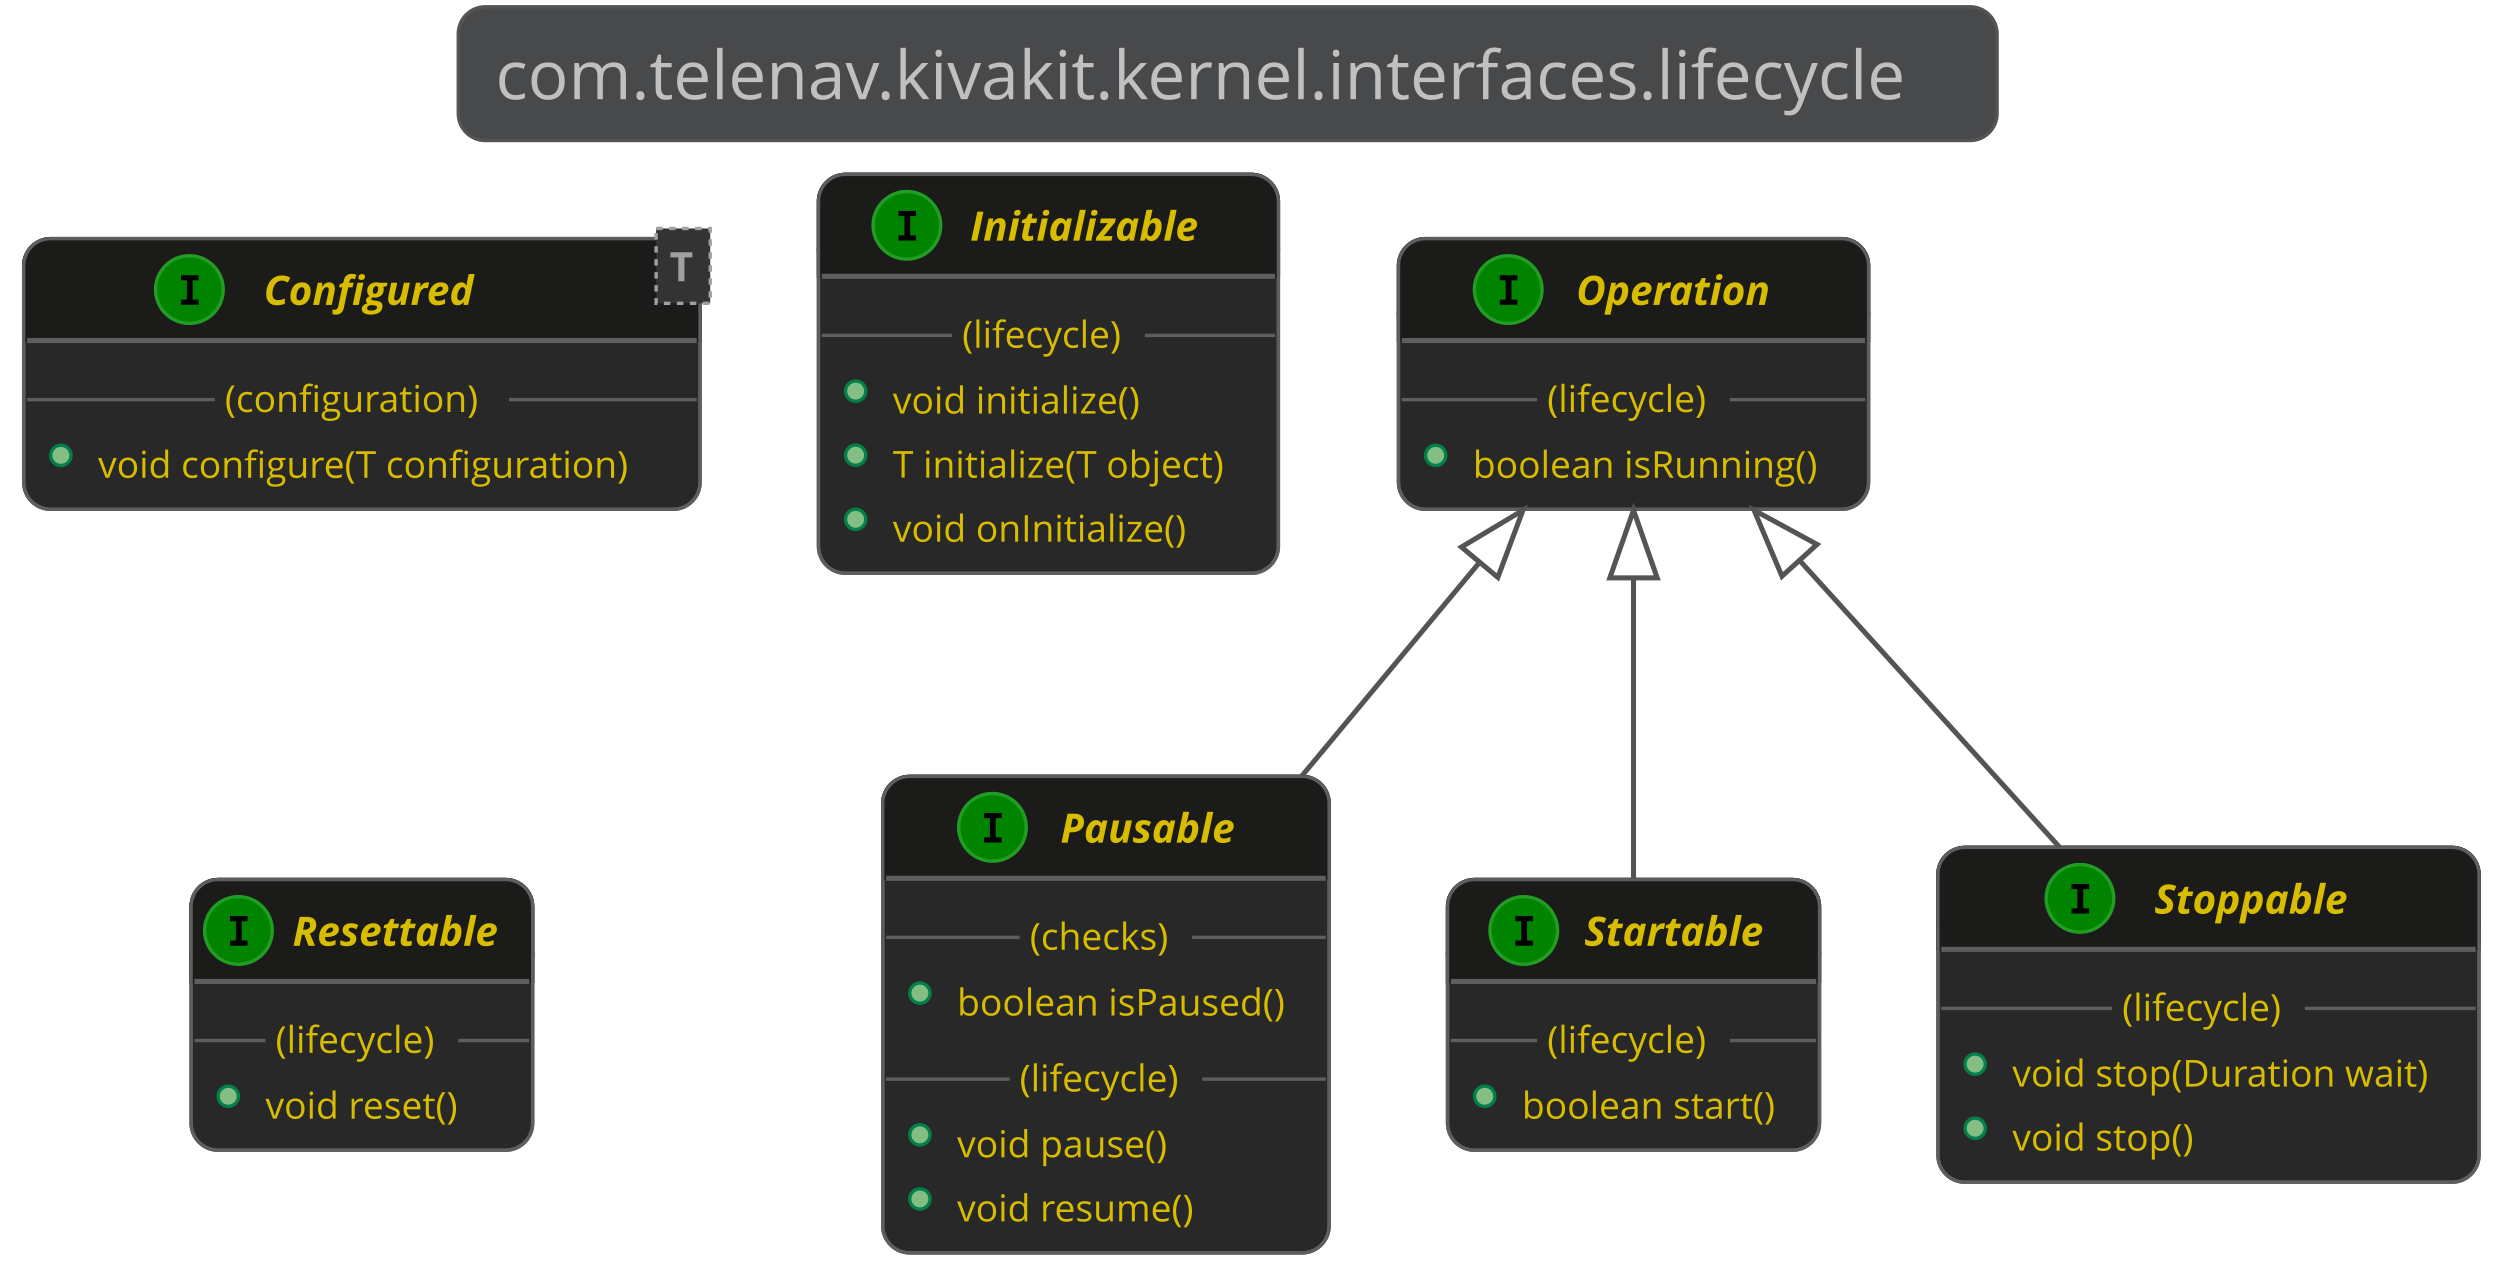
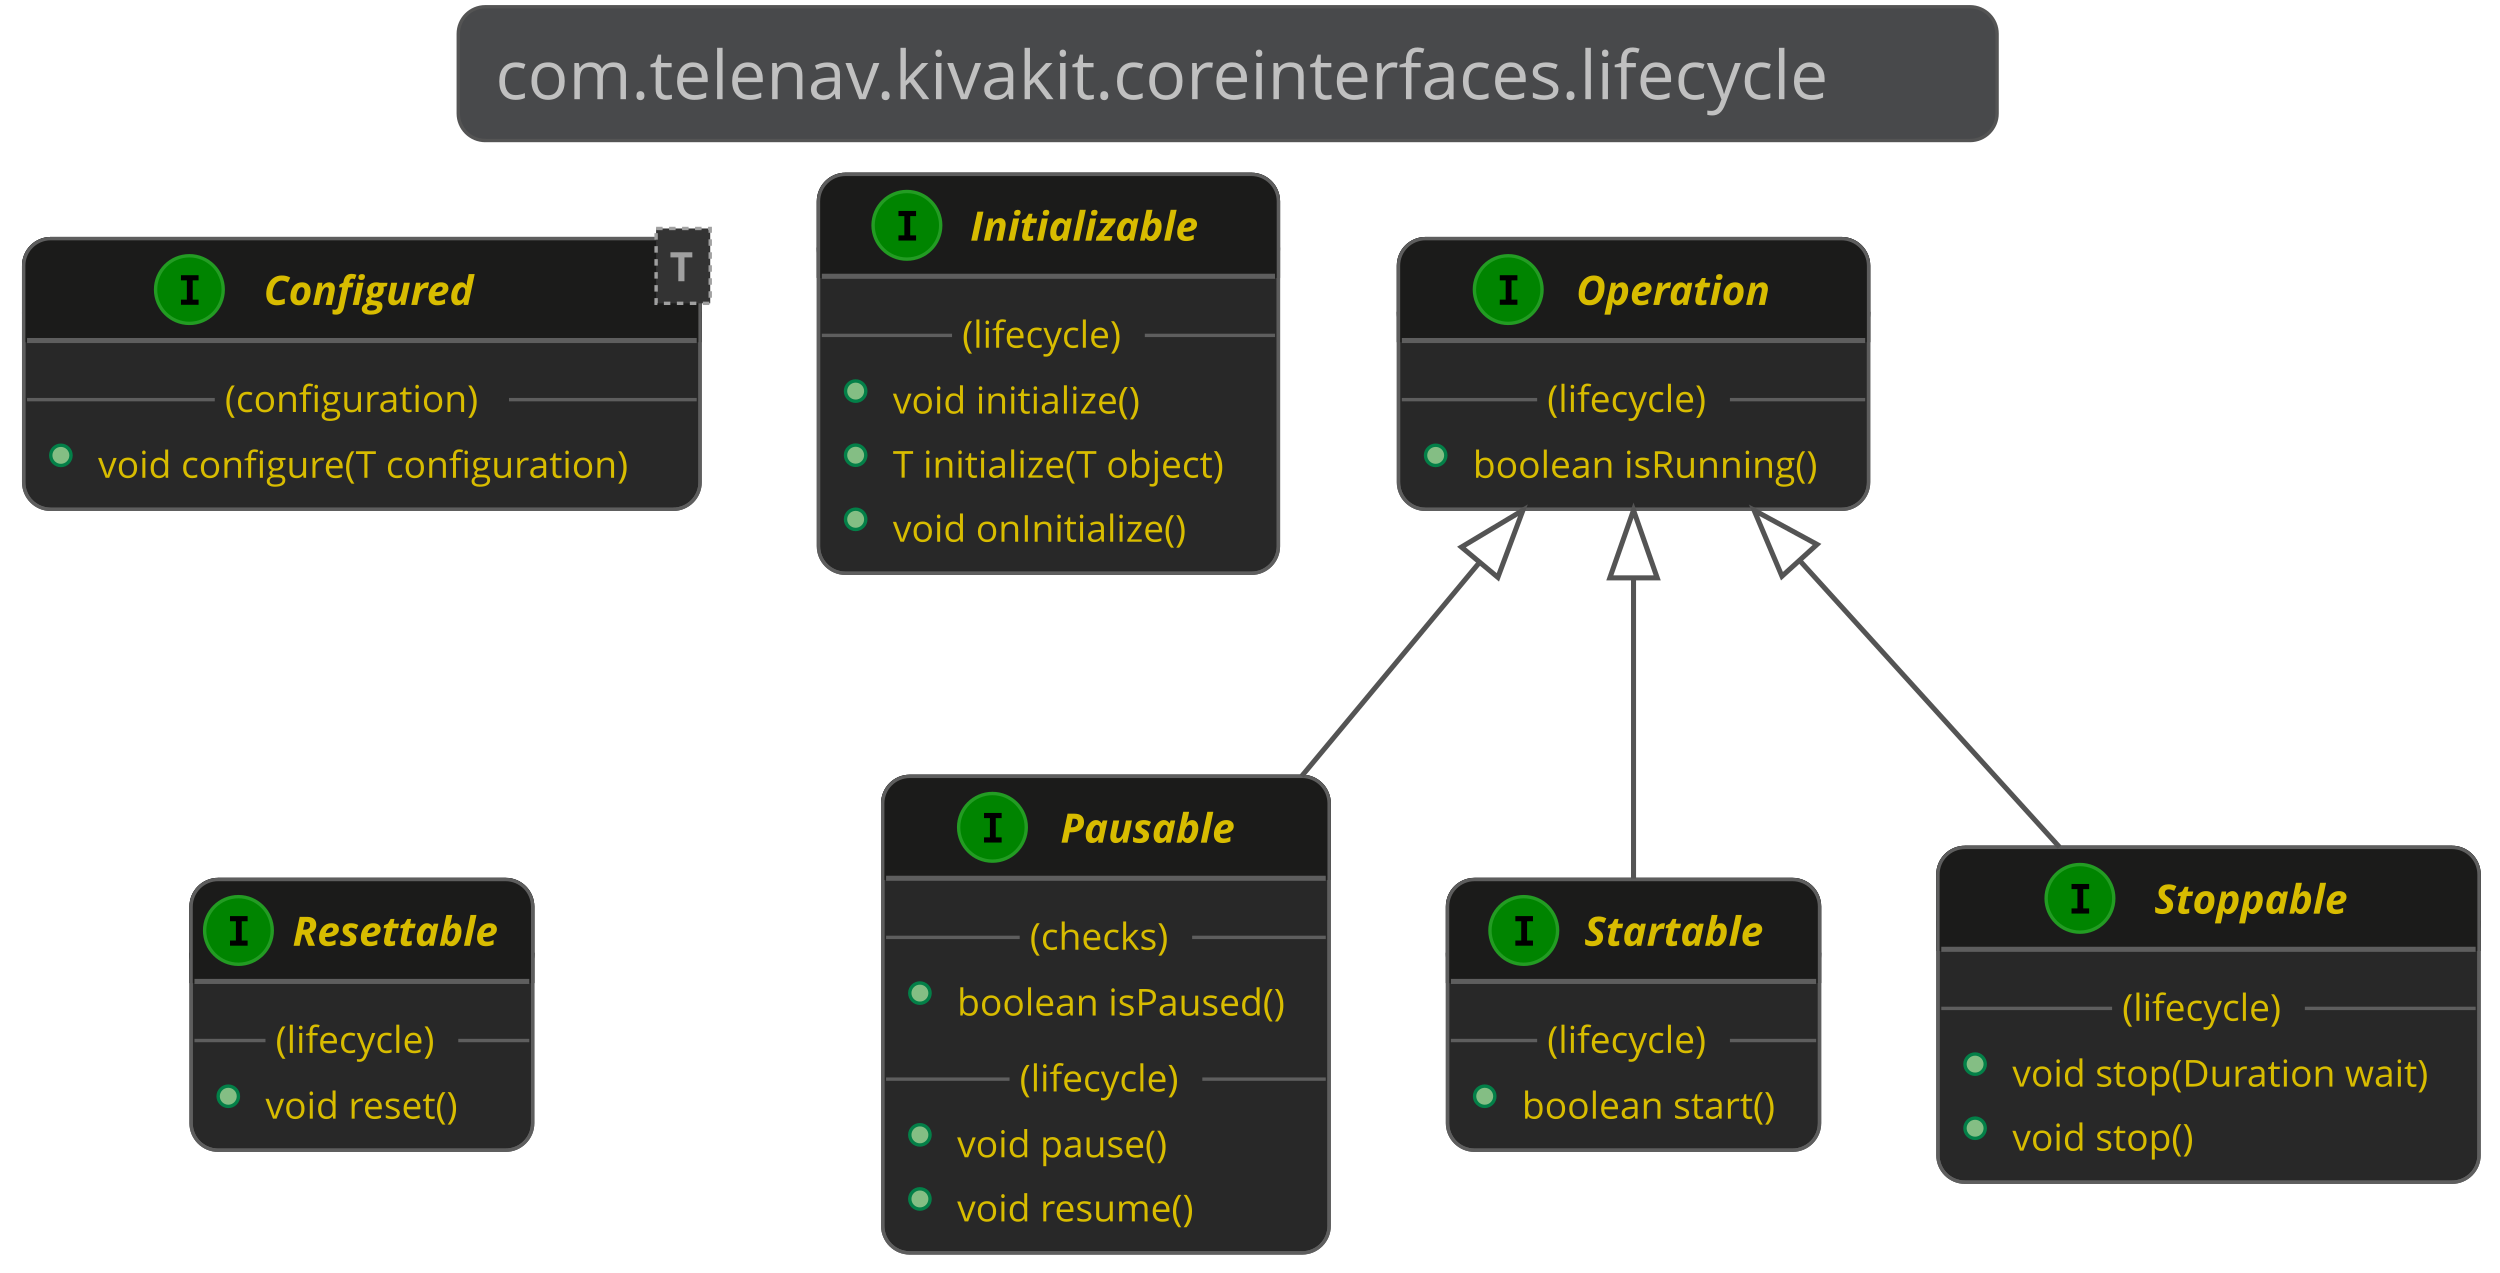
<svg xmlns="http://www.w3.org/2000/svg" contentScriptType="application/ecmascript" contentStyleType="text/css" height="392.708px" preserveAspectRatio="none" style="width:770px;height:392px;background:#333333;" version="1.1" viewBox="0 0 770 392" width="770.833px" zoomAndPan="magnify">
  <defs />
  <g>
    <rect fill="#48494B" height="41.203" rx="8.333" ry="8.333" style="stroke:#545454;stroke-width:1.042;" width="473.958" x="141.146" y="2.083" />
-     <text fill="#C0C0C0" font-family="Open Sans,Avenir,Nunito,Arial,Helvetica,SansSerif" font-size="20.833" lengthAdjust="spacing" textLength="451.042" x="152.604" y="30.558">com.telenav.kivakit.kernel.interfaces.lifecycle</text>
+     <text fill="#C0C0C0" font-family="Open Sans,Avenir,Nunito,Arial,Helvetica,SansSerif" font-size="20.833" lengthAdjust="spacing" textLength="451.042" x="152.604" y="30.558">com.telenav.kivakit.coreinterfaces.lifecycle</text>
    <rect codeLine="6" fill="#282828" height="83.378" id="Configured" rx="8.333" ry="8.333" style="stroke:#5E5E5E;stroke-width:1.042;" width="208.333" x="7.292" y="73.495" />
    <rect fill="#1B1B1A" height="31.388" rx="8.333" ry="8.333" style="stroke:#1B1B1A;stroke-width:1.042;" width="208.333" x="7.292" y="73.495" />
    <rect fill="#1B1B1A" height="8.333" style="stroke:#1B1B1A;stroke-width:1.042;" width="208.333" x="7.292" y="96.549" />
    <rect codeLine="6" fill="none" height="83.378" id="Configured" rx="8.333" ry="8.333" style="stroke:#5E5E5E;stroke-width:1.042;" width="208.333" x="7.292" y="73.495" />
    <ellipse cx="58.333" cy="89.189" fill="#008400" rx="10.417" ry="10.417" style="stroke:#239C23;stroke-width:1.042;" />
    <path d="M55.737,86.35 L55.737,84.764 L61.163,84.764 L61.163,86.35 L59.351,86.35 L59.351,92.289 L61.163,92.289 L61.163,93.876 L55.737,93.876 L55.737,92.289 L57.55,92.289 L57.55,86.35 Z " fill="#000000" />
    <text fill="#D8BC00" font-family="Open Sans,Avenir,Nunito,Arial,Helvetica,SansSerif" font-size="12.5" font-style="italic" font-weight="bold" lengthAdjust="spacing" textLength="72.917" x="81.25" y="93.913">Configured</text>
    <rect fill="#333333" height="23.055" style="stroke:#A0A0A0;stroke-width:1.042;stroke-dasharray:2.0,2.0;" width="16.667" x="202.083" y="70.37" />
    <text fill="#A0A0A0" font-family="Open Sans,Avenir,Nunito,Arial,Helvetica,SansSerif" font-size="12.5" font-weight="bold" lengthAdjust="spacing" textLength="8.333" x="206.25" y="86.621">T</text>
    <line style="stroke:#5E5E5E;stroke-width:1.562;" x1="8.333" x2="214.583" y1="104.883" y2="104.883" />
    <ellipse cx="18.75" cy="140.253" fill="#84BE84" rx="3.125" ry="3.125" style="stroke:#038048;stroke-width:1.042;" />
    <text fill="#D8BC00" font-family="Open Sans,Avenir,Nunito,Arial,Helvetica,SansSerif" font-size="11.458" lengthAdjust="spacing" textLength="176.042" x="30.208" y="147.164">void configure(T configuration)</text>
    <line style="stroke:#5E5E5E;stroke-width:1.042;" x1="8.333" x2="66.146" y1="123.089" y2="123.089" />
    <text fill="#D8BC00" font-family="Open Sans,Avenir,Nunito,Arial,Helvetica,SansSerif" font-size="11.458" lengthAdjust="spacing" textLength="84.375" x="69.271" y="126.898">(configuration)</text>
    <line style="stroke:#5E5E5E;stroke-width:1.042;" x1="156.771" x2="214.583" y1="123.089" y2="123.089" />
    <rect codeLine="12" fill="#282828" height="122.868" id="Initializable" rx="8.333" ry="8.333" style="stroke:#5E5E5E;stroke-width:1.042;" width="141.667" x="252.083" y="53.703" />
    <rect fill="#1B1B1A" height="31.388" rx="8.333" ry="8.333" style="stroke:#1B1B1A;stroke-width:1.042;" width="141.667" x="252.083" y="53.703" />
    <rect fill="#1B1B1A" height="8.333" style="stroke:#1B1B1A;stroke-width:1.042;" width="141.667" x="252.083" y="76.758" />
    <rect codeLine="12" fill="none" height="122.868" id="Initializable" rx="8.333" ry="8.333" style="stroke:#5E5E5E;stroke-width:1.042;" width="141.667" x="252.083" y="53.703" />
    <ellipse cx="279.323" cy="69.397" fill="#008400" rx="10.417" ry="10.417" style="stroke:#239C23;stroke-width:1.042;" />
    <path d="M276.727,66.559 L276.727,64.972 L282.153,64.972 L282.153,66.559 L280.34,66.559 L280.34,72.498 L282.153,72.498 L282.153,74.085 L276.727,74.085 L276.727,72.498 L278.54,72.498 L278.54,66.559 Z " fill="#000000" />
    <text fill="#D8BC00" font-family="Open Sans,Avenir,Nunito,Arial,Helvetica,SansSerif" font-size="12.5" font-style="italic" font-weight="bold" lengthAdjust="spacing" textLength="76.042" x="298.802" y="74.121">Initializable</text>
    <line style="stroke:#5E5E5E;stroke-width:1.562;" x1="253.125" x2="392.708" y1="85.091" y2="85.091" />
    <ellipse cx="263.542" cy="120.461" fill="#84BE84" rx="3.125" ry="3.125" style="stroke:#038048;stroke-width:1.042;" />
    <text fill="#D8BC00" font-family="Open Sans,Avenir,Nunito,Arial,Helvetica,SansSerif" font-size="11.458" lengthAdjust="spacing" textLength="81.25" x="275" y="127.372">void initialize()</text>
    <ellipse cx="263.542" cy="140.206" fill="#84BE84" rx="3.125" ry="3.125" style="stroke:#038048;stroke-width:1.042;" />
    <text fill="#D8BC00" font-family="Open Sans,Avenir,Nunito,Arial,Helvetica,SansSerif" font-size="11.458" lengthAdjust="spacing" textLength="109.375" x="275" y="147.117">T initialize(T object)</text>
    <ellipse cx="263.542" cy="159.951" fill="#84BE84" rx="3.125" ry="3.125" style="stroke:#038048;stroke-width:1.042;" />
    <text fill="#D8BC00" font-family="Open Sans,Avenir,Nunito,Arial,Helvetica,SansSerif" font-size="11.458" lengthAdjust="spacing" textLength="95.833" x="275" y="166.862">void onInitialize()</text>
    <line style="stroke:#5E5E5E;stroke-width:1.042;" x1="253.125" x2="293.229" y1="103.297" y2="103.297" />
    <text fill="#D8BC00" font-family="Open Sans,Avenir,Nunito,Arial,Helvetica,SansSerif" font-size="11.458" lengthAdjust="spacing" textLength="53.125" x="296.354" y="107.106">(lifecycle)</text>
    <line style="stroke:#5E5E5E;stroke-width:1.042;" x1="352.604" x2="392.708" y1="103.297" y2="103.297" />
    <rect codeLine="51" fill="#282828" height="83.378" id="Operation" rx="8.333" ry="8.333" style="stroke:#5E5E5E;stroke-width:1.042;" width="144.792" x="430.729" y="73.495" />
    <rect fill="#1B1B1A" height="31.388" rx="8.333" ry="8.333" style="stroke:#1B1B1A;stroke-width:1.042;" width="144.792" x="430.729" y="73.495" />
    <rect fill="#1B1B1A" height="8.333" style="stroke:#1B1B1A;stroke-width:1.042;" width="144.792" x="430.729" y="96.549" />
    <rect codeLine="51" fill="none" height="83.378" id="Operation" rx="8.333" ry="8.333" style="stroke:#5E5E5E;stroke-width:1.042;" width="144.792" x="430.729" y="73.495" />
    <ellipse cx="464.531" cy="89.189" fill="#008400" rx="10.417" ry="10.417" style="stroke:#239C23;stroke-width:1.042;" />
    <path d="M461.935,86.35 L461.935,84.764 L467.361,84.764 L467.361,86.35 L465.548,86.35 L465.548,92.289 L467.361,92.289 L467.361,93.876 L461.935,93.876 L461.935,92.289 L463.748,92.289 L463.748,86.35 Z " fill="#000000" />
    <text fill="#D8BC00" font-family="Open Sans,Avenir,Nunito,Arial,Helvetica,SansSerif" font-size="12.5" font-style="italic" font-weight="bold" lengthAdjust="spacing" textLength="64.583" x="485.469" y="93.913">Operation</text>
    <line style="stroke:#5E5E5E;stroke-width:1.562;" x1="431.771" x2="574.479" y1="104.883" y2="104.883" />
    <ellipse cx="442.188" cy="140.253" fill="#84BE84" rx="3.125" ry="3.125" style="stroke:#038048;stroke-width:1.042;" />
    <text fill="#D8BC00" font-family="Open Sans,Avenir,Nunito,Arial,Helvetica,SansSerif" font-size="11.458" lengthAdjust="spacing" textLength="112.5" x="453.646" y="147.164">boolean isRunning()</text>
    <line style="stroke:#5E5E5E;stroke-width:1.042;" x1="431.771" x2="473.438" y1="123.089" y2="123.089" />
    <text fill="#D8BC00" font-family="Open Sans,Avenir,Nunito,Arial,Helvetica,SansSerif" font-size="11.458" lengthAdjust="spacing" textLength="53.125" x="476.562" y="126.898">(lifecycle)</text>
    <line style="stroke:#5E5E5E;stroke-width:1.042;" x1="532.812" x2="574.479" y1="123.089" y2="123.089" />
    <rect codeLine="28" fill="#282828" height="146.779" id="Pausable" rx="8.333" ry="8.333" style="stroke:#5E5E5E;stroke-width:1.042;" width="137.5" x="271.875" y="239.119" />
    <rect fill="#1B1B1A" height="31.388" rx="8.333" ry="8.333" style="stroke:#1B1B1A;stroke-width:1.042;" width="137.5" x="271.875" y="239.119" />
    <rect fill="#1B1B1A" height="8.333" style="stroke:#1B1B1A;stroke-width:1.042;" width="137.5" x="271.875" y="262.175" />
    <rect codeLine="28" fill="none" height="146.779" id="Pausable" rx="8.333" ry="8.333" style="stroke:#5E5E5E;stroke-width:1.042;" width="137.5" x="271.875" y="239.119" />
    <ellipse cx="305.677" cy="254.814" fill="#008400" rx="10.417" ry="10.417" style="stroke:#239C23;stroke-width:1.042;" />
    <path d="M303.081,251.976 L303.081,250.389 L308.507,250.389 L308.507,251.976 L306.694,251.976 L306.694,257.914 L308.507,257.914 L308.507,259.501 L303.081,259.501 L303.081,257.914 L304.894,257.914 L304.894,251.976 Z " fill="#000000" />
    <text fill="#D8BC00" font-family="Open Sans,Avenir,Nunito,Arial,Helvetica,SansSerif" font-size="12.5" font-style="italic" font-weight="bold" lengthAdjust="spacing" textLength="57.292" x="326.615" y="259.538">Pausable</text>
    <line style="stroke:#5E5E5E;stroke-width:1.562;" x1="272.917" x2="408.333" y1="270.508" y2="270.508" />
    <ellipse cx="283.333" cy="305.878" fill="#84BE84" rx="3.125" ry="3.125" style="stroke:#038048;stroke-width:1.042;" />
    <text fill="#D8BC00" font-family="Open Sans,Avenir,Nunito,Arial,Helvetica,SansSerif" font-size="11.458" lengthAdjust="spacing" textLength="105.208" x="294.792" y="312.789">boolean isPaused()</text>
    <line style="stroke:#5E5E5E;stroke-width:1.042;" x1="272.917" x2="314.062" y1="288.714" y2="288.714" />
    <text fill="#D8BC00" font-family="Open Sans,Avenir,Nunito,Arial,Helvetica,SansSerif" font-size="11.458" lengthAdjust="spacing" textLength="46.875" x="317.188" y="292.523">(checks)</text>
    <line style="stroke:#5E5E5E;stroke-width:1.042;" x1="367.188" x2="408.333" y1="288.714" y2="288.714" />
    <ellipse cx="283.333" cy="349.534" fill="#84BE84" rx="3.125" ry="3.125" style="stroke:#038048;stroke-width:1.042;" />
    <text fill="#D8BC00" font-family="Open Sans,Avenir,Nunito,Arial,Helvetica,SansSerif" font-size="11.458" lengthAdjust="spacing" textLength="68.75" x="294.792" y="356.445">void pause()</text>
    <ellipse cx="283.333" cy="369.279" fill="#84BE84" rx="3.125" ry="3.125" style="stroke:#038048;stroke-width:1.042;" />
    <text fill="#D8BC00" font-family="Open Sans,Avenir,Nunito,Arial,Helvetica,SansSerif" font-size="11.458" lengthAdjust="spacing" textLength="77.083" x="294.792" y="376.19">void resume()</text>
    <line style="stroke:#5E5E5E;stroke-width:1.042;" x1="272.917" x2="310.938" y1="332.37" y2="332.37" />
    <text fill="#D8BC00" font-family="Open Sans,Avenir,Nunito,Arial,Helvetica,SansSerif" font-size="11.458" lengthAdjust="spacing" textLength="53.125" x="314.062" y="336.18">(lifecycle)</text>
    <line style="stroke:#5E5E5E;stroke-width:1.042;" x1="370.312" x2="408.333" y1="332.37" y2="332.37" />
    <rect codeLine="37" fill="#282828" height="83.378" id="Resettable" rx="8.333" ry="8.333" style="stroke:#5E5E5E;stroke-width:1.042;" width="105.208" x="58.854" y="270.89" />
    <rect fill="#1B1B1A" height="31.388" rx="8.333" ry="8.333" style="stroke:#1B1B1A;stroke-width:1.042;" width="105.208" x="58.854" y="270.89" />
    <rect fill="#1B1B1A" height="8.333" style="stroke:#1B1B1A;stroke-width:1.042;" width="105.208" x="58.854" y="293.945" />
    <rect codeLine="37" fill="none" height="83.378" id="Resettable" rx="8.333" ry="8.333" style="stroke:#5E5E5E;stroke-width:1.042;" width="105.208" x="58.854" y="270.89" />
    <ellipse cx="73.438" cy="286.584" fill="#008400" rx="10.417" ry="10.417" style="stroke:#239C23;stroke-width:1.042;" />
    <path d="M70.841,283.746 L70.841,282.159 L76.267,282.159 L76.267,283.746 L74.455,283.746 L74.455,289.685 L76.267,289.685 L76.267,291.272 L70.841,291.272 L70.841,289.685 L72.654,289.685 L72.654,283.746 Z " fill="#000000" />
    <text fill="#D8BC00" font-family="Open Sans,Avenir,Nunito,Arial,Helvetica,SansSerif" font-size="12.5" font-style="italic" font-weight="bold" lengthAdjust="spacing" textLength="67.708" x="90.104" y="291.309">Resettable</text>
    <line style="stroke:#5E5E5E;stroke-width:1.562;" x1="59.896" x2="163.021" y1="302.279" y2="302.279" />
    <ellipse cx="70.312" cy="337.649" fill="#84BE84" rx="3.125" ry="3.125" style="stroke:#038048;stroke-width:1.042;" />
    <text fill="#D8BC00" font-family="Open Sans,Avenir,Nunito,Arial,Helvetica,SansSerif" font-size="11.458" lengthAdjust="spacing" textLength="63.542" x="81.771" y="344.56">void reset()</text>
    <line style="stroke:#5E5E5E;stroke-width:1.042;" x1="59.896" x2="81.771" y1="320.484" y2="320.484" />
    <text fill="#D8BC00" font-family="Open Sans,Avenir,Nunito,Arial,Helvetica,SansSerif" font-size="11.458" lengthAdjust="spacing" textLength="53.125" x="84.896" y="324.294">(lifecycle)</text>
    <line style="stroke:#5E5E5E;stroke-width:1.042;" x1="141.146" x2="163.021" y1="320.484" y2="320.484" />
    <rect codeLine="45" fill="#282828" height="83.378" id="Startable" rx="8.333" ry="8.333" style="stroke:#5E5E5E;stroke-width:1.042;" width="114.583" x="445.833" y="270.89" />
    <rect fill="#1B1B1A" height="31.388" rx="8.333" ry="8.333" style="stroke:#1B1B1A;stroke-width:1.042;" width="114.583" x="445.833" y="270.89" />
    <rect fill="#1B1B1A" height="8.333" style="stroke:#1B1B1A;stroke-width:1.042;" width="114.583" x="445.833" y="293.945" />
    <rect codeLine="45" fill="none" height="83.378" id="Startable" rx="8.333" ry="8.333" style="stroke:#5E5E5E;stroke-width:1.042;" width="114.583" x="445.833" y="270.89" />
    <ellipse cx="469.323" cy="286.584" fill="#008400" rx="10.417" ry="10.417" style="stroke:#239C23;stroke-width:1.042;" />
    <path d="M466.727,283.746 L466.727,282.159 L472.153,282.159 L472.153,283.746 L470.34,283.746 L470.34,289.685 L472.153,289.685 L472.153,291.272 L466.727,291.272 L466.727,289.685 L468.54,289.685 L468.54,283.746 Z " fill="#000000" />
    <text fill="#D8BC00" font-family="Open Sans,Avenir,Nunito,Arial,Helvetica,SansSerif" font-size="12.5" font-style="italic" font-weight="bold" lengthAdjust="spacing" textLength="57.292" x="487.969" y="291.309">Startable</text>
    <line style="stroke:#5E5E5E;stroke-width:1.562;" x1="446.875" x2="559.375" y1="302.279" y2="302.279" />
    <ellipse cx="457.292" cy="337.649" fill="#84BE84" rx="3.125" ry="3.125" style="stroke:#038048;stroke-width:1.042;" />
    <text fill="#D8BC00" font-family="Open Sans,Avenir,Nunito,Arial,Helvetica,SansSerif" font-size="11.458" lengthAdjust="spacing" textLength="82.292" x="468.75" y="344.56">boolean start()</text>
    <line style="stroke:#5E5E5E;stroke-width:1.042;" x1="446.875" x2="473.438" y1="320.484" y2="320.484" />
    <text fill="#D8BC00" font-family="Open Sans,Avenir,Nunito,Arial,Helvetica,SansSerif" font-size="11.458" lengthAdjust="spacing" textLength="53.125" x="476.562" y="324.294">(lifecycle)</text>
    <line style="stroke:#5E5E5E;stroke-width:1.042;" x1="532.812" x2="559.375" y1="320.484" y2="320.484" />
    <rect codeLine="53" fill="#282828" height="103.123" id="Stoppable" rx="8.333" ry="8.333" style="stroke:#5E5E5E;stroke-width:1.042;" width="166.667" x="596.875" y="260.995" />
    <rect fill="#1B1B1A" height="31.388" rx="8.333" ry="8.333" style="stroke:#1B1B1A;stroke-width:1.042;" width="166.667" x="596.875" y="260.995" />
    <rect fill="#1B1B1A" height="8.333" style="stroke:#1B1B1A;stroke-width:1.042;" width="166.667" x="596.875" y="284.05" />
    <rect codeLine="53" fill="none" height="103.123" id="Stoppable" rx="8.333" ry="8.333" style="stroke:#5E5E5E;stroke-width:1.042;" width="166.667" x="596.875" y="260.995" />
    <ellipse cx="640.625" cy="276.689" fill="#008400" rx="10.417" ry="10.417" style="stroke:#239C23;stroke-width:1.042;" />
    <path d="M638.029,273.851 L638.029,272.264 L643.455,272.264 L643.455,273.851 L641.642,273.851 L641.642,279.789 L643.455,279.789 L643.455,281.376 L638.029,281.376 L638.029,279.789 L639.842,279.789 L639.842,273.851 Z " fill="#000000" />
    <text fill="#D8BC00" font-family="Open Sans,Avenir,Nunito,Arial,Helvetica,SansSerif" font-size="12.5" font-style="italic" font-weight="bold" lengthAdjust="spacing" textLength="64.583" x="663.542" y="281.413">Stoppable</text>
    <line style="stroke:#5E5E5E;stroke-width:1.562;" x1="597.917" x2="762.5" y1="292.383" y2="292.383" />
    <ellipse cx="608.333" cy="327.753" fill="#84BE84" rx="3.125" ry="3.125" style="stroke:#038048;stroke-width:1.042;" />
    <text fill="#D8BC00" font-family="Open Sans,Avenir,Nunito,Arial,Helvetica,SansSerif" font-size="11.458" lengthAdjust="spacing" textLength="134.375" x="619.792" y="334.664">void stop(Duration wait)</text>
    <ellipse cx="608.333" cy="347.498" fill="#84BE84" rx="3.125" ry="3.125" style="stroke:#038048;stroke-width:1.042;" />
    <text fill="#D8BC00" font-family="Open Sans,Avenir,Nunito,Arial,Helvetica,SansSerif" font-size="11.458" lengthAdjust="spacing" textLength="60.417" x="619.792" y="354.409">void stop()</text>
    <line style="stroke:#5E5E5E;stroke-width:1.042;" x1="597.917" x2="650.521" y1="310.589" y2="310.589" />
    <text fill="#D8BC00" font-family="Open Sans,Avenir,Nunito,Arial,Helvetica,SansSerif" font-size="11.458" lengthAdjust="spacing" textLength="53.125" x="653.646" y="314.398">(lifecycle)</text>
    <line style="stroke:#5E5E5E;stroke-width:1.042;" x1="709.896" x2="762.5" y1="310.589" y2="310.589" />
    <path codeLine="27" d="M455.635,173.276 C438.521,193.849 418.979,217.338 400.917,239.057 " fill="none" id="Operation-backto-Pausable" style="stroke:#545454;stroke-width:1.562;" />
    <polygon fill="none" points="450.125,168.494,469.062,157.151,461.344,177.828,450.125,168.494" style="stroke:#545454;stroke-width:1.562;" />
    <path codeLine="44" d="M503.125,178.026 C503.125,208.255 503.125,243.817 503.125,270.63 " fill="none" id="Operation-backto-Startable" style="stroke:#545454;stroke-width:1.562;" />
    <polygon fill="none" points="495.833,177.984,503.125,157.151,510.417,177.984,495.833,177.984" style="stroke:#545454;stroke-width:1.562;" />
    <path codeLine="52" d="M554.458,172.817 C579.688,200.651 609.854,233.922 634.312,260.901 " fill="none" id="Operation-backto-Stoppable" style="stroke:#545454;stroke-width:1.562;" />
    <polygon fill="none" points="548.844,177.474,540.25,157.151,559.646,167.682,548.844,177.474" style="stroke:#545454;stroke-width:1.562;" />
  </g>
</svg>
